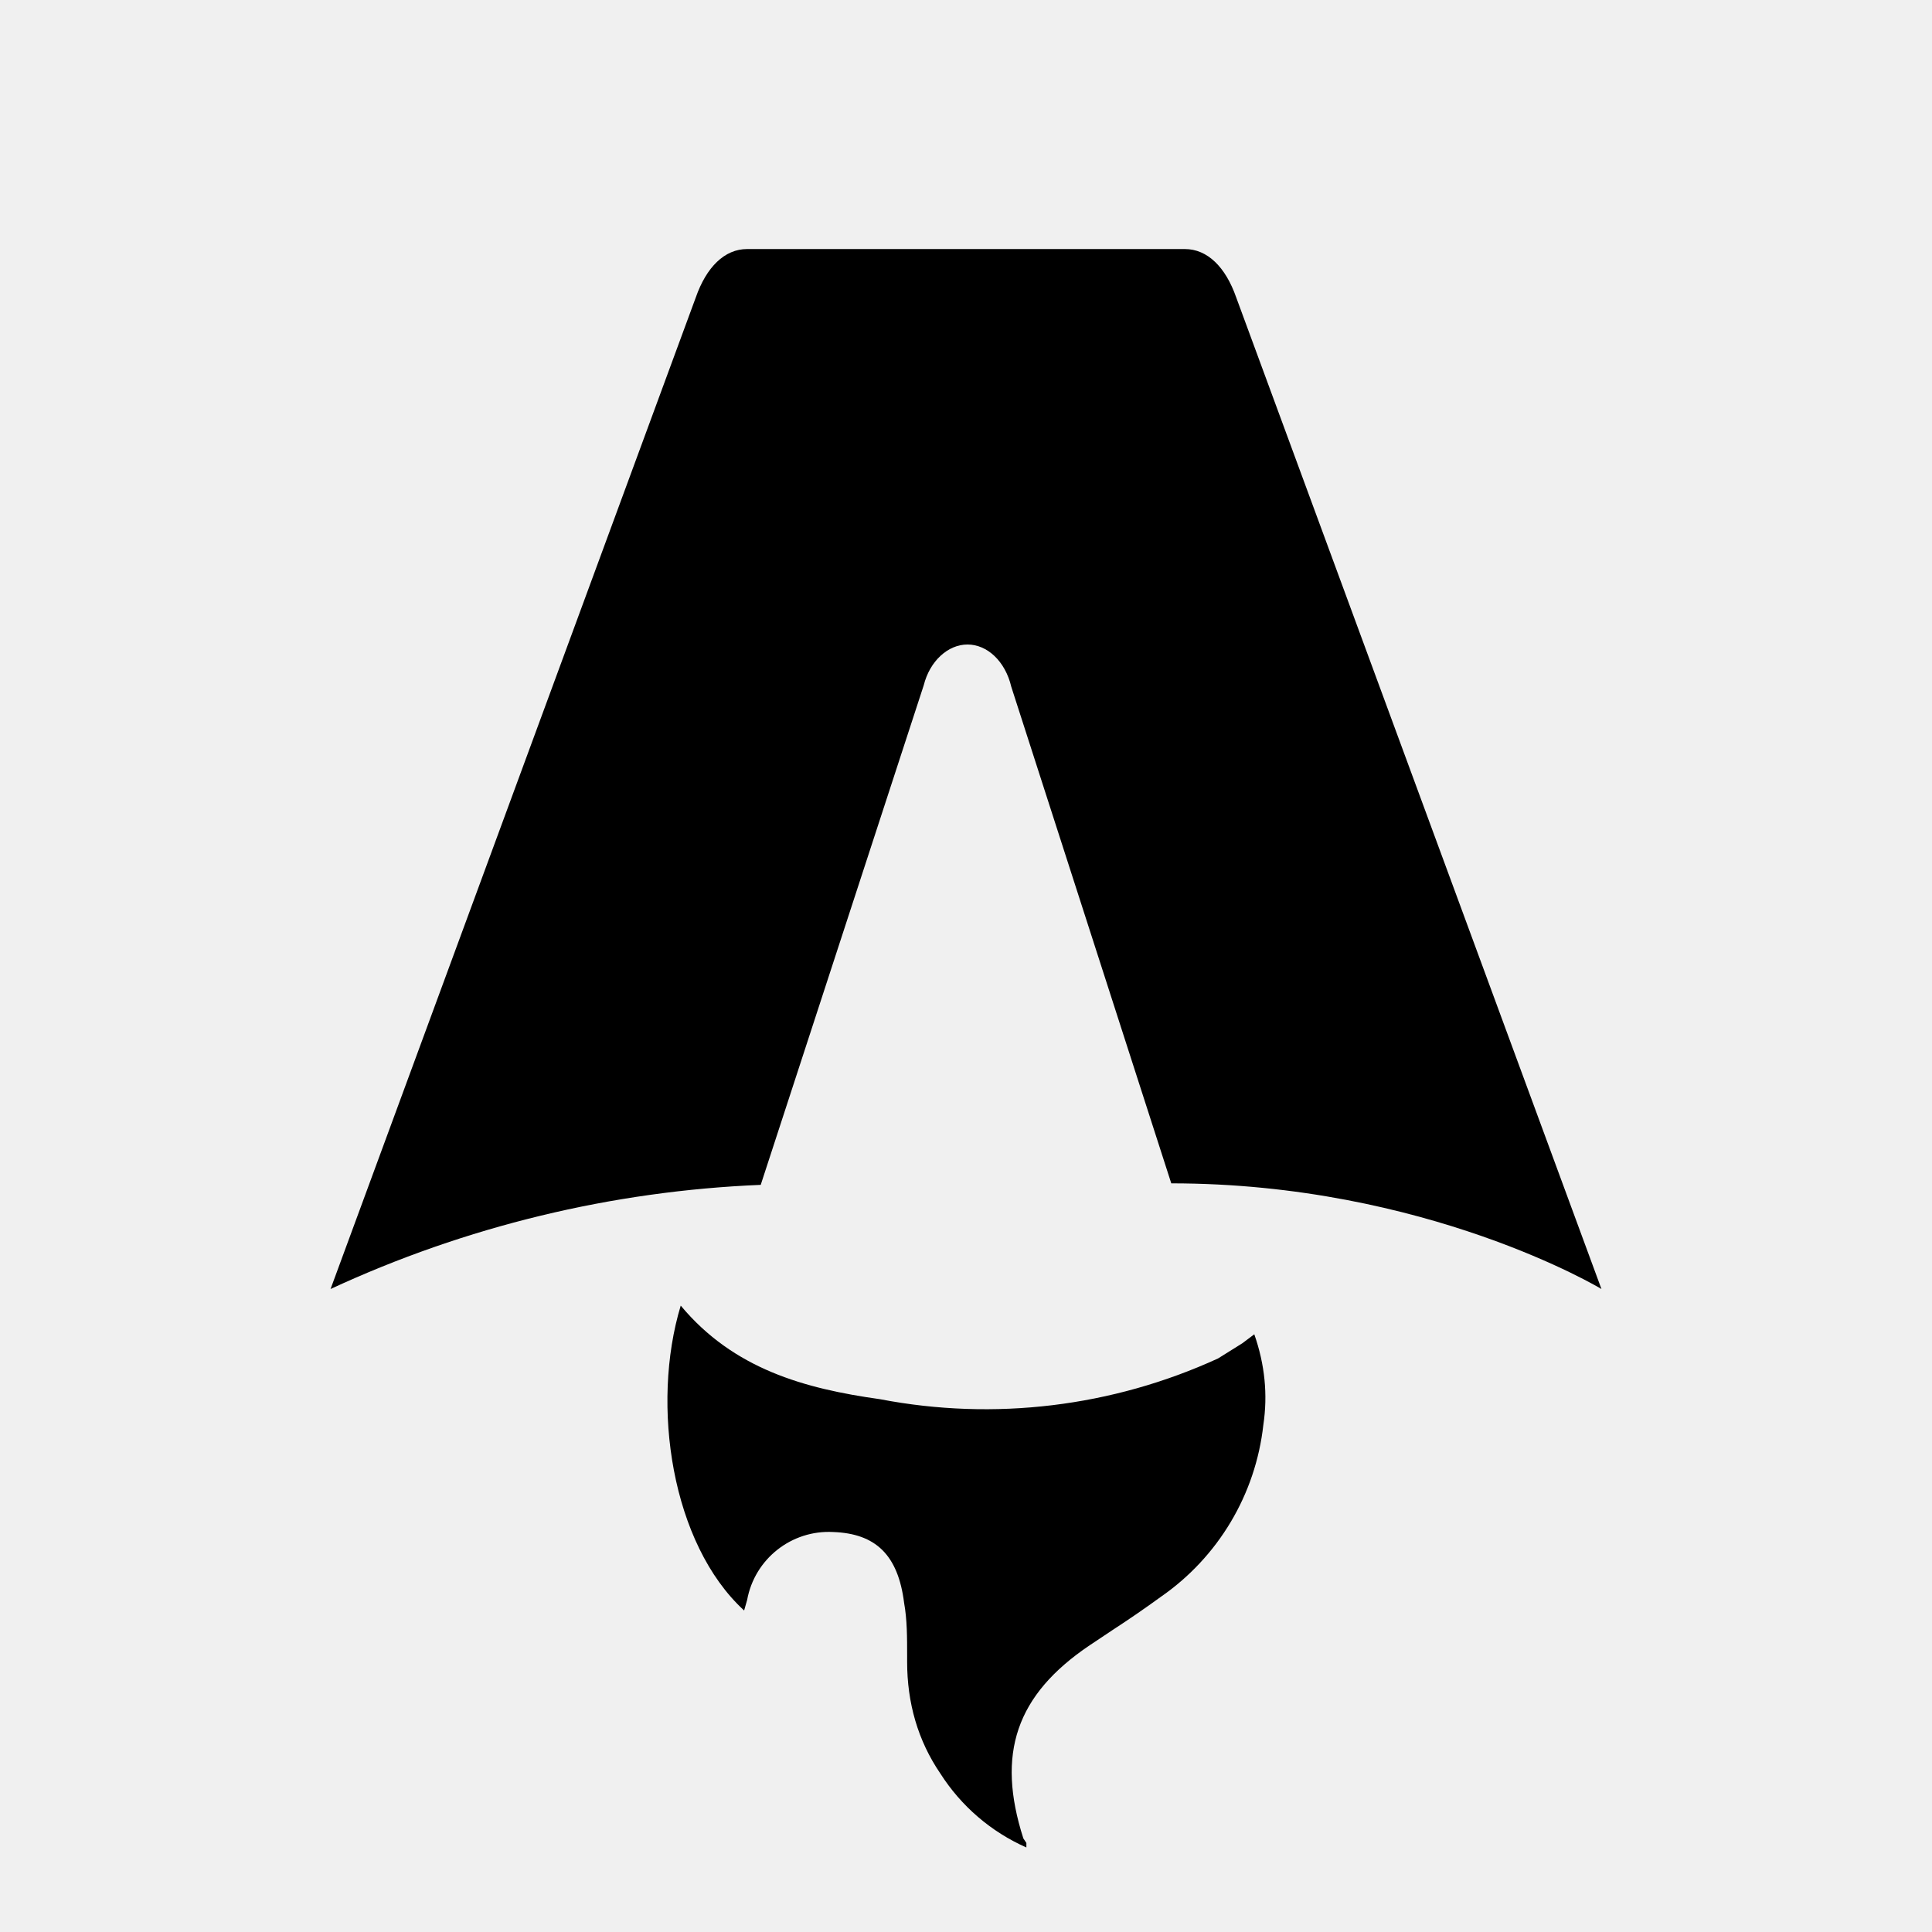
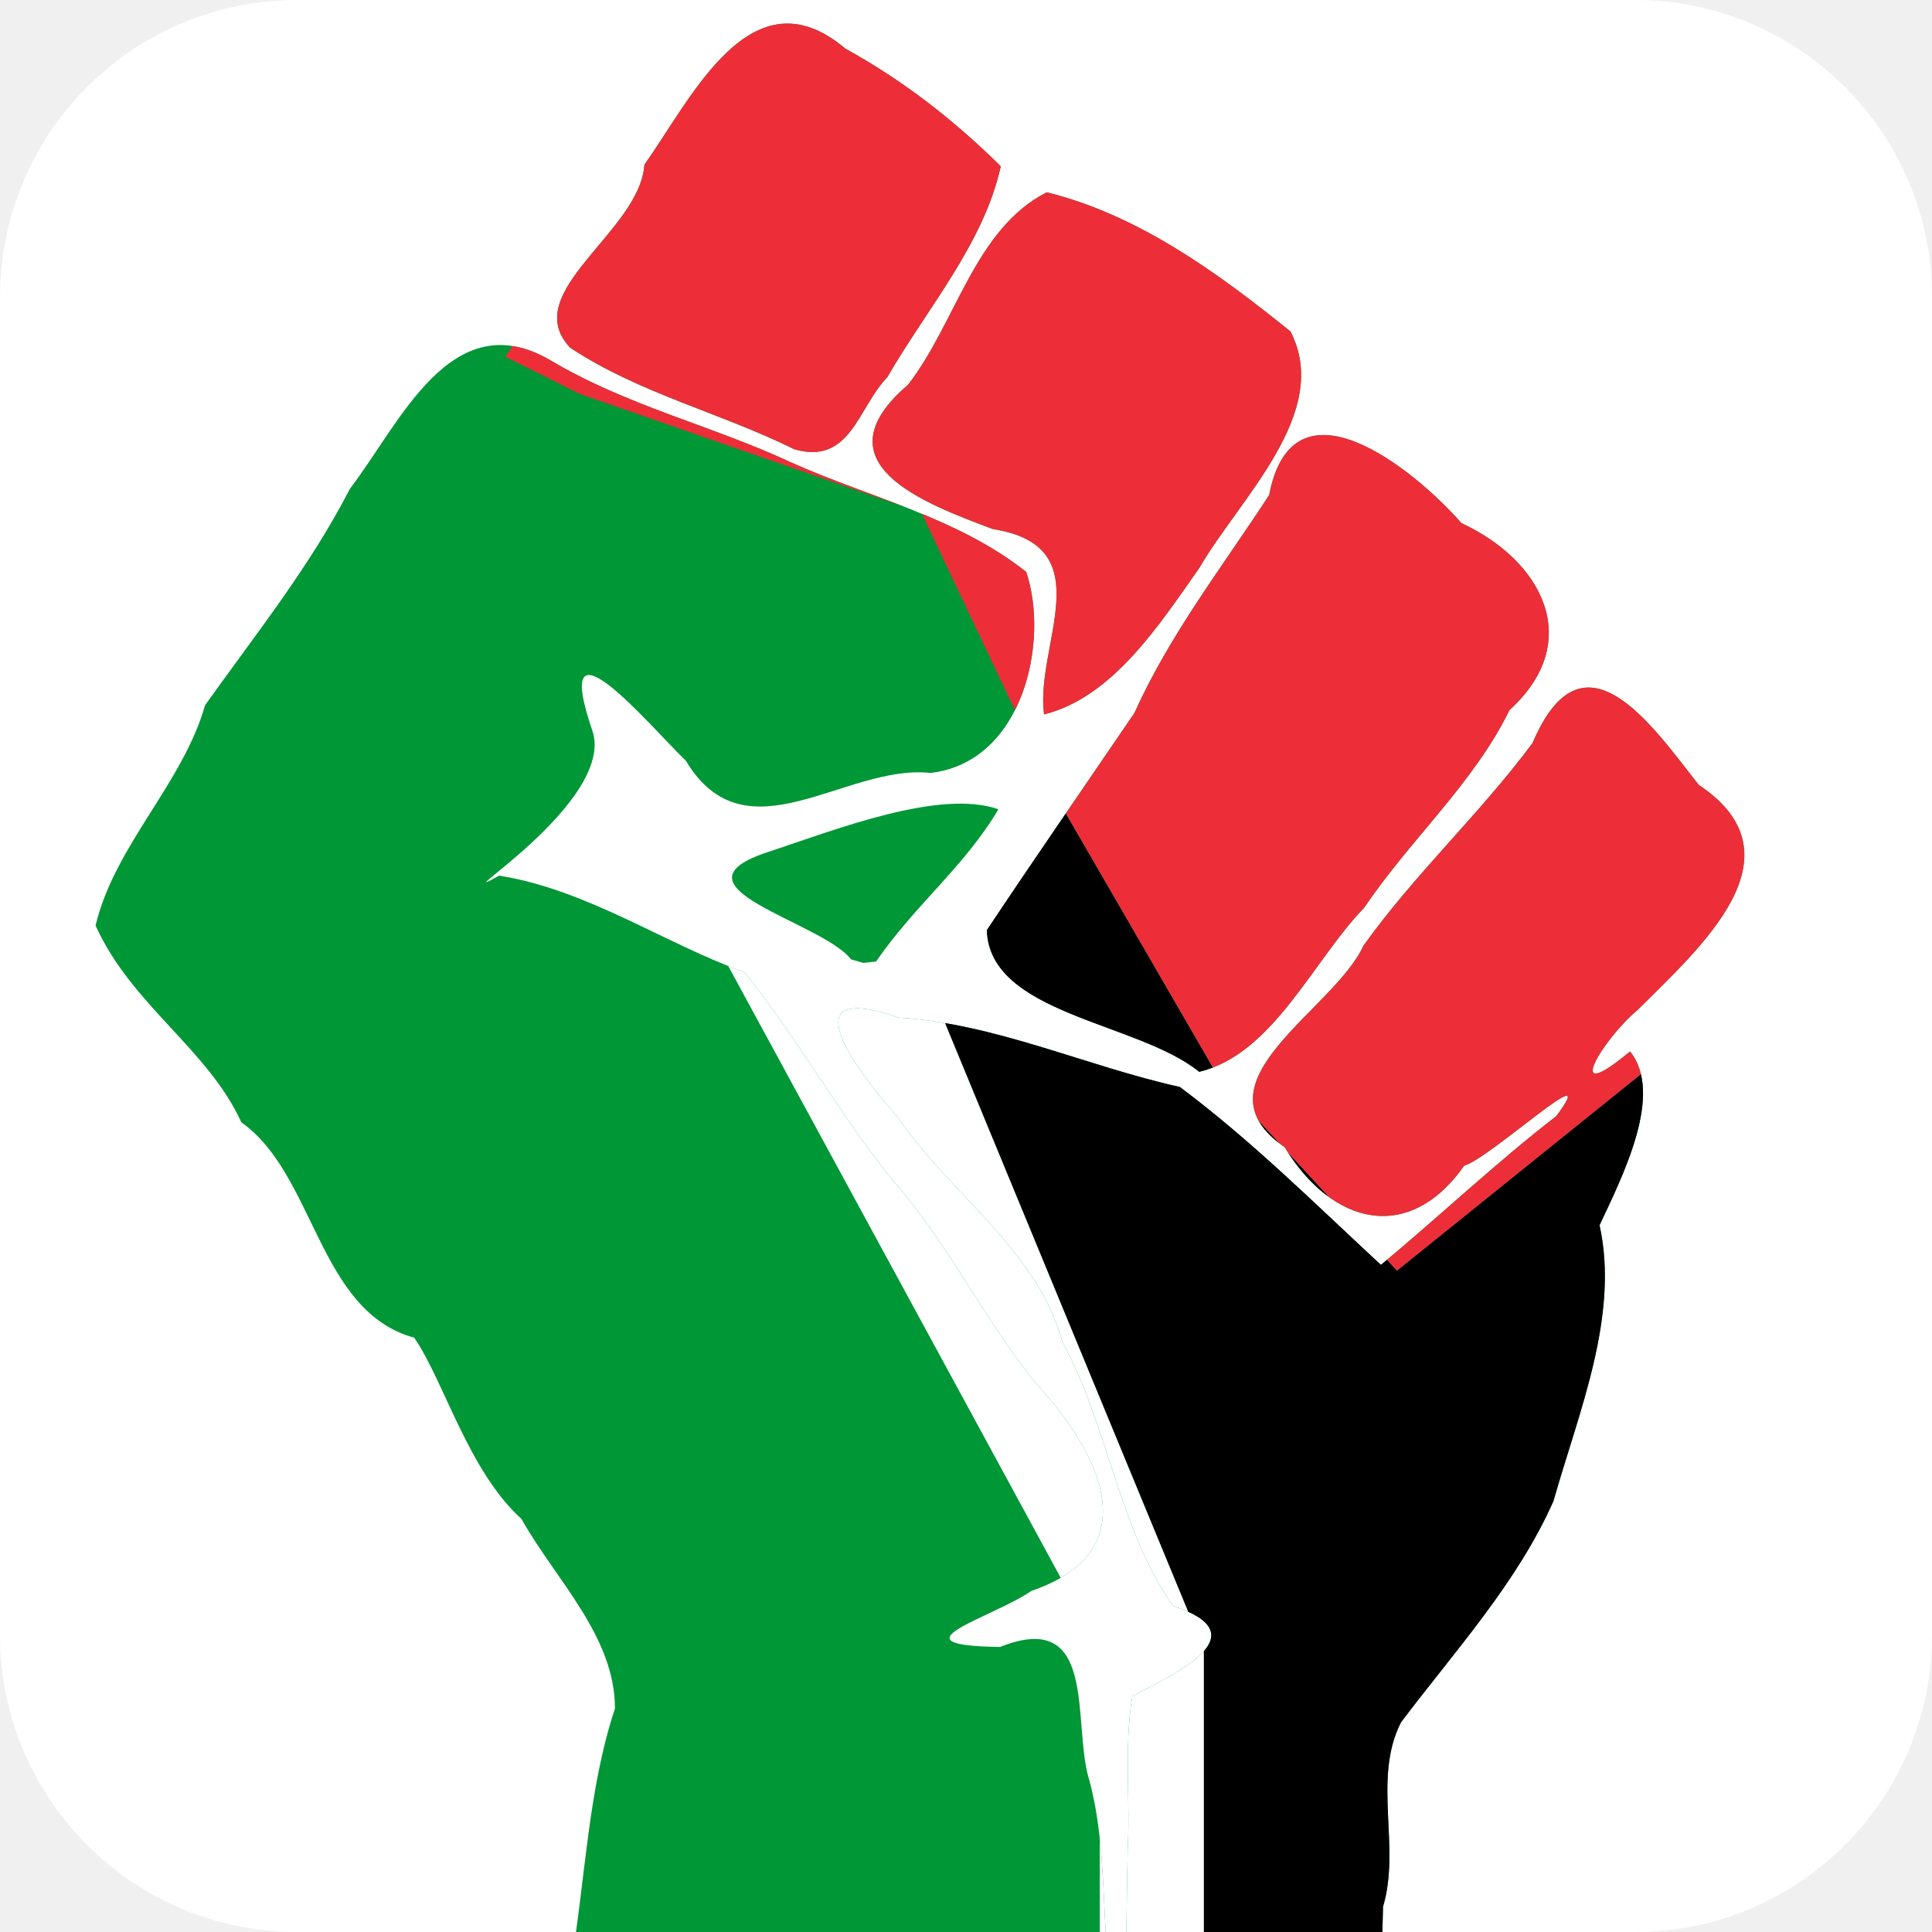
- <svg xmlns="http://www.w3.org/2000/svg" fill="none" viewBox="0 0 128 128">
-   <path d="M50.4 78.5a75.1 75.1 0 0 0-28.5 6.9l24.2-65.7c.7-2 1.9-3.2 3.4-3.2h29c1.5 0 2.7 1.2 3.4 3.2l24.2 65.7s-11.6-7-28.5-7L67 45.5c-.4-1.7-1.6-2.8-2.9-2.8-1.3 0-2.5 1.1-2.9 2.7L50.4 78.5Zm-1.1 28.2Zm-4.2-20.2c-2 6.6-.6 15.8 4.2 20.2a17.5 17.5 0 0 1 .2-.7 5.5 5.5 0 0 1 5.7-4.5c2.8.1 4.3 1.5 4.7 4.7.2 1.1.2 2.3.2 3.5v.4c0 2.7.7 5.2 2.2 7.4a13 13 0 0 0 5.7 4.9v-.3l-.2-.3c-1.8-5.6-.5-9.5 4.4-12.8l1.5-1a73 73 0 0 0 3.2-2.2 16 16 0 0 0 6.8-11.4c.3-2 .1-4-.6-6l-.8.6-1.6 1a37 37 0 0 1-22.4 2.7c-5-.7-9.7-2-13.2-6.2Z" />
-   <style>
-         path { fill: #000; }
-         @media (prefers-color-scheme: dark) {
-             path { fill: #FFF; }
-         }
-     </style>
+ <svg xmlns="http://www.w3.org/2000/svg" viewBox="-60 -10 1300 1300">
+   <rect x="-60" y="-10" width="1300" height="1300" rx="200" fill="#fff" />
+   <clipPath id="fist">
+     <path d="m 332.5,1591.4 c -61.5,-5 -36.8,-71.2 -41,-113 15.7,-53.8 28.2,-109.4 32.5,-165.3 9.9,-57.5 11.4,-117.9 29.8,-173.5 -0,-48.7 -40,-86.7 -62.9,-127.5 -36,-32.7 -52,-92.7 -72.2,-122 C 153.9,872.3 152.1,780.2 102.4,745.2 80,695.9 28.7,666.6 4.3,612.8 17,559.1 63.1,517.1 78,464.5 c 34.2,-48 70.5,-93.2 97.5,-145.7 33.3,-43.2 68,-125.6 135,-86.3 51.8,30.8 109.7,44.2 161.9,68.7 53.4,23.8 111.8,37 158.1,73.6 15.6,46.2 -1.6,127.9 -64.3,135.3 -57.4,-6.3 -124.1,59.4 -164.7,-8.2 -24.4,-23.6 -91.8,-104.5 -62.9,-20.2 16.2,48 -104.1,120.4 -62.7,97.5 59.1,9.4 110.8,45.4 165,65 35.9,44.4 63.9,95.7 99.2,139.2 36.8,41.7 61.2,92.7 96.2,136.6 43.7,46.9 77.3,113.1 -2.3,140.5 -26.6,18.3 -96.5,36.7 -21.1,37.7 66.4,-26.5 48.3,51.7 60,89.4 14.6,53.8 5.8,112.5 19.6,165.7 -0,22.7 -2.6,117.7 13.1,77.2 -9.4,-64.1 -8.1,-129.9 -6.8,-195.7 1.8,-34.3 -2.5,-70.1 3.1,-103.4 25.3,-13.9 88.3,-40.9 27.4,-60.8 -36.3,-51.4 -43.5,-120.7 -74.2,-177.1 -17.5,-63.3 -76,-99.9 -111.2,-152 -25.4,-28.4 -75.5,-93.4 0.6,-66.8 65.4,4 125.9,32.6 189.4,46.7 48.8,36.5 91.5,79.2 135.3,119.7 39.2,-32.5 77.7,-69 118,-100.1 31.9,-42.7 -43.9,28 -62,33.4 -37.1,52.7 -88.7,40.2 -120.8,-12.5 -63.5,-43.7 33,-91.8 53,-135.5 34.3,-48.1 78.3,-88.6 113.8,-136.4 33.9,-79.9 79.6,-13 111.8,28.1 71.9,47.8 0.6,109.7 -40.8,151.2 -24.6,20.6 -51.5,66.7 -5.4,28.2 23.1,28.5 -5,83.9 -20.5,116.9 13.5,61.3 -14.2,126.1 -31,185.6 -24.3,54.9 -66.2,100.7 -102.6,148.9 -19.4,38 0,83.7 -12.1,124.1 -2.3,82.1 0.4,163.5 -1.2,245.6 -4.5,45.3 -3.9,91.8 -66.1,72.8 -156.8,0.4 -313.6,0.5 -470.4,0 z M 746.9,711.2 c -41.3,-33.6 -141,-38.5 -142.9,-95.3 32.6,-48.9 66.2,-97.5 99.3,-146.1 23.8,-52.9 59.1,-98.2 90.7,-146.7 15.8,-82.7 96.2,-18.8 129.4,18.9 54.2,25.1 83.2,79.4 32.3,125.8 -24.2,49.5 -67.1,87.4 -97.7,132.9 C 823.8,635.8 796.6,699.4 746.9,711.2 Z M 512.6,635.5 c -19.6,-25.5 -128.3,-48.9 -54.9,-72.5 46,-15.3 114.6,-42.1 154.1,-28.5 -22.3,38.1 -56.3,64.6 -82.3,102.5 l -8.6,0.9 -8.4,-2.4 z m 129.9,-164.9 c -6.1,-46.8 39.6,-113 -34.4,-124.6 -47.1,-17.6 -118.6,-44.5 -57.1,-97.1 32.5,-42 44.9,-104.8 93.3,-129.5 61.3,15 115,54 164,93.6 28.4,54.6 -34.6,112.9 -61.2,159 -27,38.4 -58.5,87.3 -104.6,98.7 z M 474.5,292.3 c -49.9,-24.7 -104.1,-37.5 -150.8,-68.3 -35.4,-37.3 47,-77.9 49.9,-123.2 31.5,-44.1 71.8,-131.7 135.2,-78.1 39,21.5 72.9,47.9 104.6,79.2 -11.4,52 -49.7,95.7 -76.4,142 -19.7,20.2 -24.6,59.3 -62.5,48.4 z" />
+   </clipPath>
+   <path d="m 332.5,1591.4 c -61.5,-5 -36.8,-71.2 -41,-113 15.7,-53.8 28.2,-109.4 32.5,-165.3 9.9,-57.5 11.4,-117.9 29.8,-173.5 -0,-48.7 -40,-86.7 -62.9,-127.5 -36,-32.7 -52,-92.7 -72.2,-122 C 153.9,872.3 152.1,780.2 102.4,745.2 80,695.9 28.7,666.6 4.3,612.8 17,559.1 63.1,517.1 78,464.5 c 34.2,-48 70.5,-93.2 97.5,-145.7 33.3,-43.2 68,-125.6 135,-86.3 51.8,30.8 109.7,44.2 161.9,68.7 53.4,23.8 111.8,37 158.1,73.6 15.6,46.2 -1.6,127.9 -64.3,135.3 -57.4,-6.3 -124.1,59.4 -164.7,-8.2 -24.4,-23.6 -91.8,-104.5 -62.9,-20.2 16.2,48 -104.1,120.4 -62.7,97.5 59.1,9.4 110.8,45.4 165,65 35.9,44.4 63.9,95.7 99.2,139.2 36.8,41.7 61.2,92.7 96.2,136.6 43.7,46.9 77.3,113.1 -2.3,140.5 -26.6,18.3 -96.5,36.7 -21.1,37.7 66.4,-26.5 48.3,51.7 60,89.4 14.6,53.8 5.8,112.5 19.6,165.7 -0,22.7 -2.6,117.7 13.1,77.2 -9.4,-64.1 -8.1,-129.9 -6.8,-195.7 1.8,-34.3 -2.5,-70.1 3.1,-103.4 25.3,-13.9 88.3,-40.9 27.4,-60.8 -36.3,-51.4 -43.5,-120.7 -74.2,-177.1 -17.5,-63.3 -76,-99.9 -111.2,-152 -25.4,-28.4 -75.5,-93.4 0.6,-66.8 65.4,4 125.9,32.6 189.4,46.7 48.8,36.5 91.5,79.2 135.3,119.7 39.2,-32.5 77.7,-69 118,-100.1 31.9,-42.7 -43.9,28 -62,33.4 -37.1,52.7 -88.7,40.2 -120.8,-12.5 -63.5,-43.7 33,-91.8 53,-135.5 34.3,-48.1 78.3,-88.6 113.8,-136.4 33.9,-79.9 79.6,-13 111.8,28.1 71.9,47.8 0.6,109.7 -40.8,151.2 -24.6,20.6 -51.5,66.7 -5.4,28.2 23.1,28.5 -5,83.9 -20.5,116.9 13.5,61.3 -14.2,126.1 -31,185.6 -24.3,54.9 -66.2,100.7 -102.6,148.9 -19.4,38 0,83.7 -12.1,124.1 -2.3,82.1 0.4,163.5 -1.2,245.6 -4.5,45.3 -3.9,91.8 -66.1,72.8 -156.8,0.4 -313.6,0.5 -470.4,0 z M 746.9,711.2 c -41.3,-33.6 -141,-38.5 -142.9,-95.3 32.6,-48.9 66.2,-97.5 99.3,-146.1 23.8,-52.9 59.1,-98.2 90.7,-146.7 15.8,-82.7 96.2,-18.8 129.4,18.9 54.2,25.1 83.2,79.4 32.3,125.8 -24.2,49.5 -67.1,87.4 -97.7,132.9 C 823.8,635.8 796.6,699.4 746.9,711.2 Z M 512.6,635.5 c -19.6,-25.5 -128.3,-48.9 -54.9,-72.5 46,-15.3 114.6,-42.1 154.1,-28.5 -22.3,38.1 -56.3,64.6 -82.3,102.5 l -8.6,0.9 -8.4,-2.4 z m 129.9,-164.9 c -6.1,-46.8 39.6,-113 -34.4,-124.6 -47.1,-17.6 -118.6,-44.5 -57.1,-97.1 32.5,-42 44.9,-104.8 93.3,-129.5 61.3,15 115,54 164,93.6 28.4,54.6 -34.6,112.9 -61.2,159 -27,38.4 -58.5,87.3 -104.6,98.7 z M 474.5,292.3 c -49.9,-24.7 -104.1,-37.5 -150.8,-68.3 -35.4,-37.3 47,-77.9 49.9,-123.2 31.5,-44.1 71.8,-131.7 135.2,-78.1 39,21.5 72.9,47.9 104.6,79.2 -11.4,52 -49.7,95.7 -76.4,142 -19.7,20.2 -24.6,59.3 -62.5,48.4 z" fill="none" stroke="#fff" stroke-width="50" stroke-linejoin="round" />
+   <g clip-path="url(#fist)">
+     <rect x="-400" y="-400" width="2400" height="2400" fill="#009736" />
+     <polygon points="560,640 650,525 760,715 880,845 1060,700 1122,700 1122,1600 750,1600 750,1100" fill="#000" />
+     <polygon points="430,640 560,640 750,1100 750,1600 680,1600 680,1100" fill="#fff" />
+     <polygon points="280,230 440,0 1122,0 1122,560 1060,700 880,845 760,715 650,525 560,335 330,255" fill="#ed2e38" />
+   </g>
</svg>
